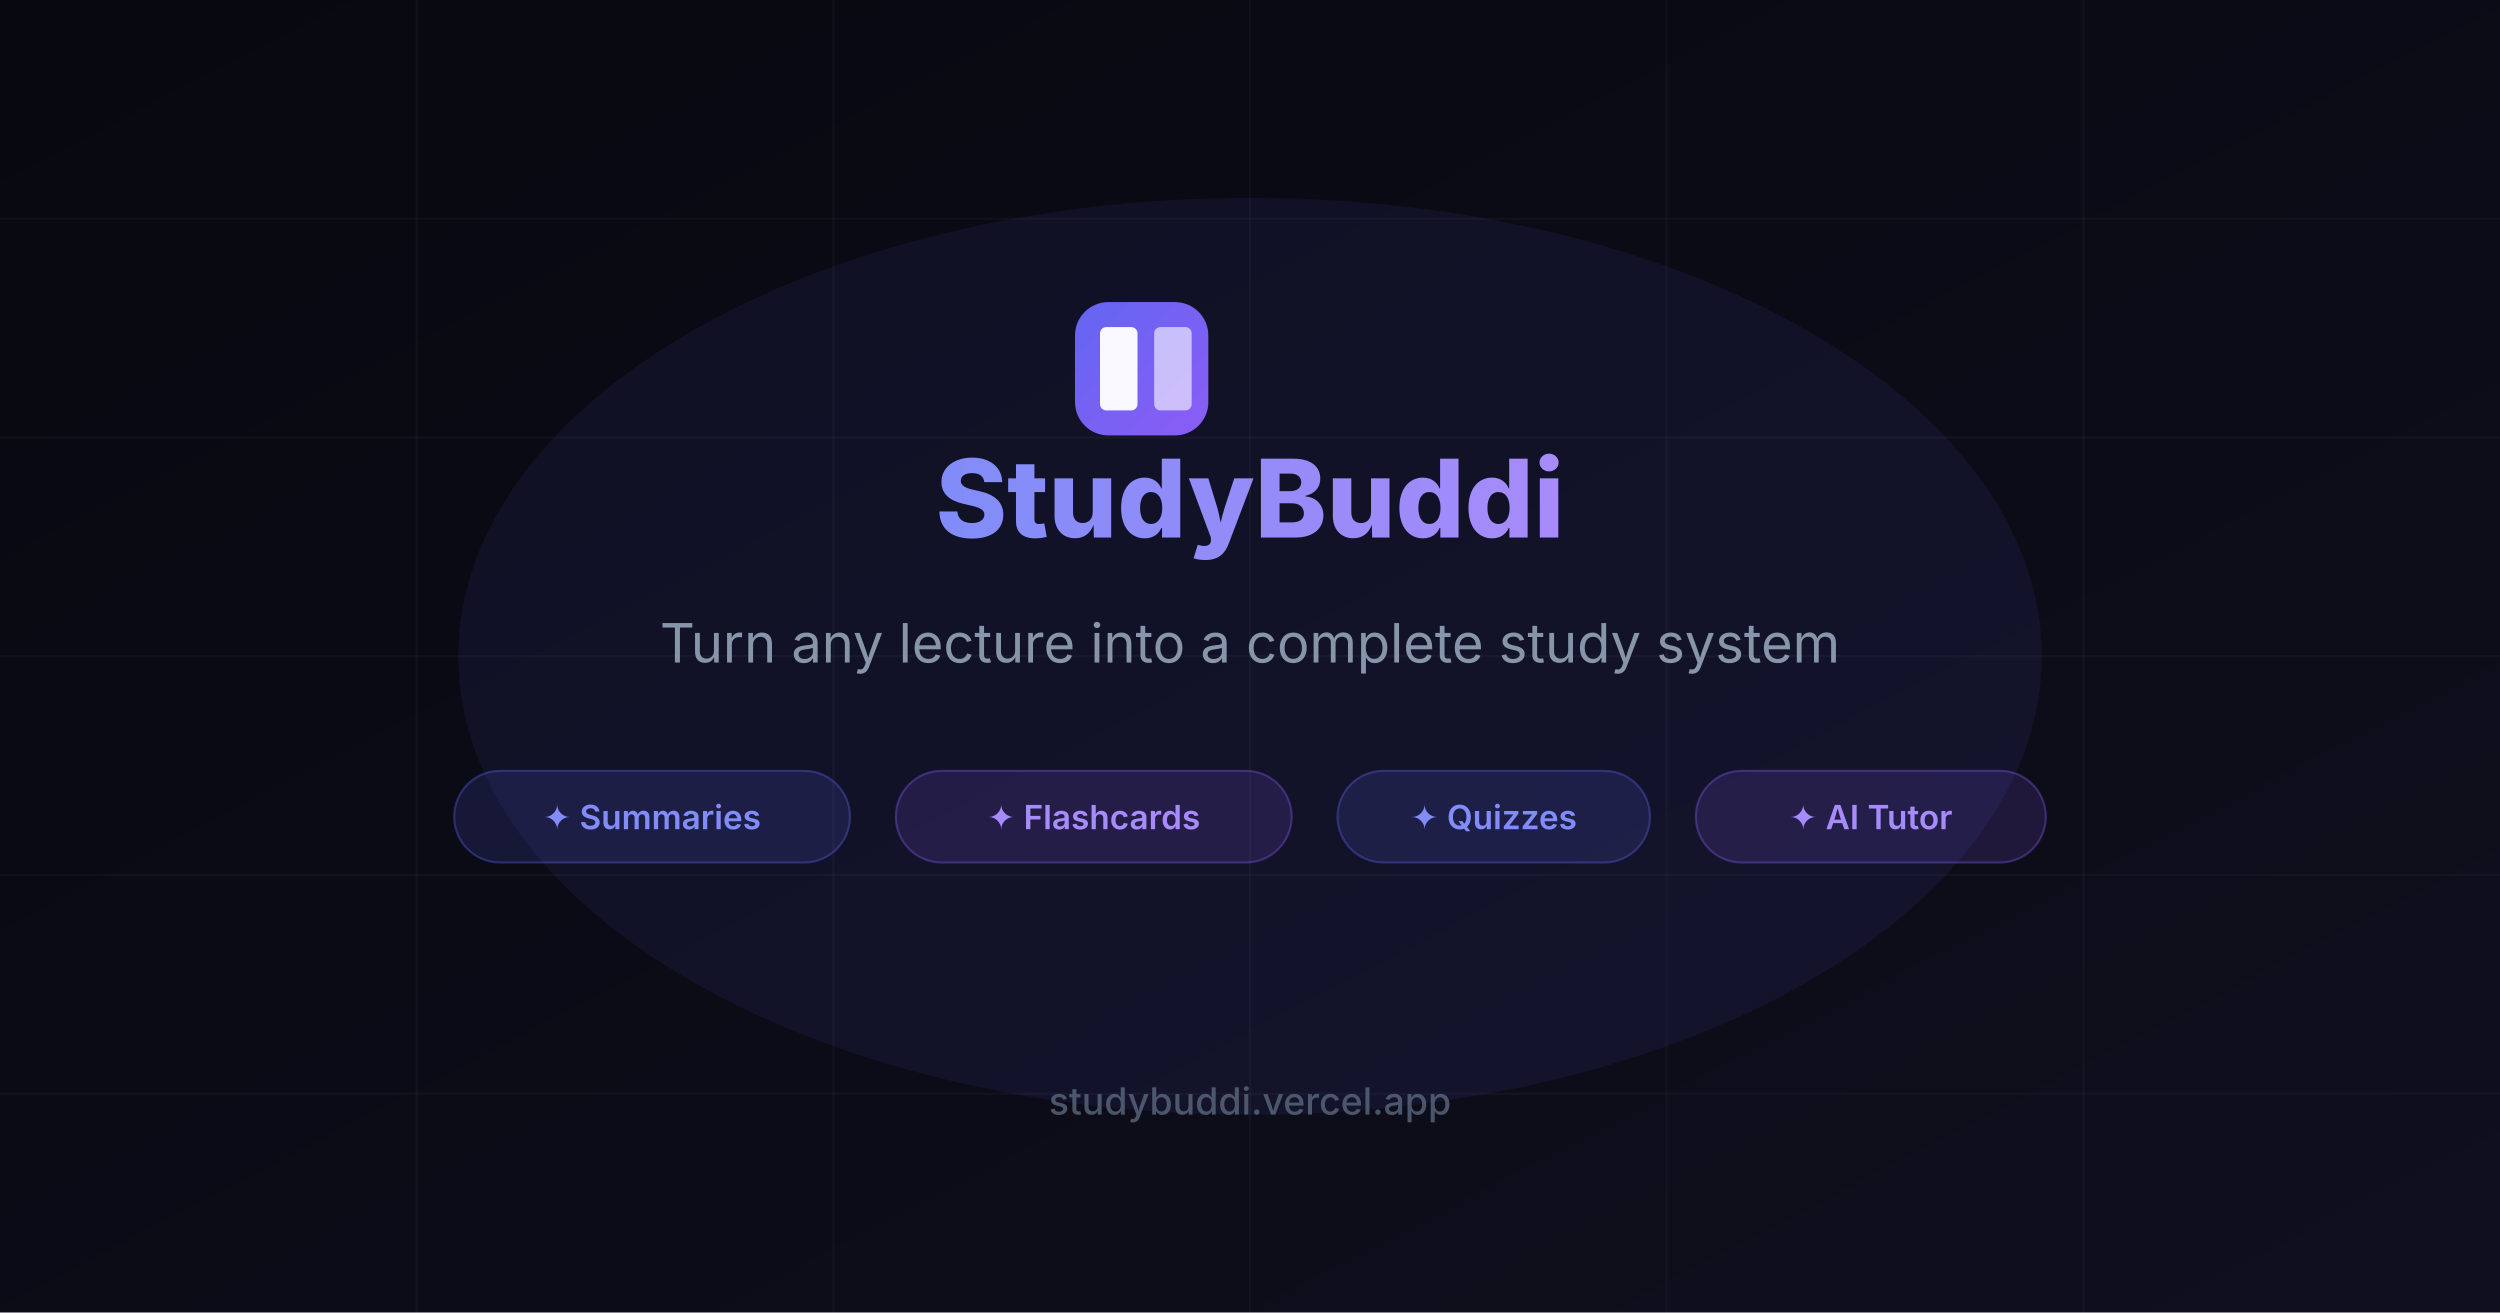
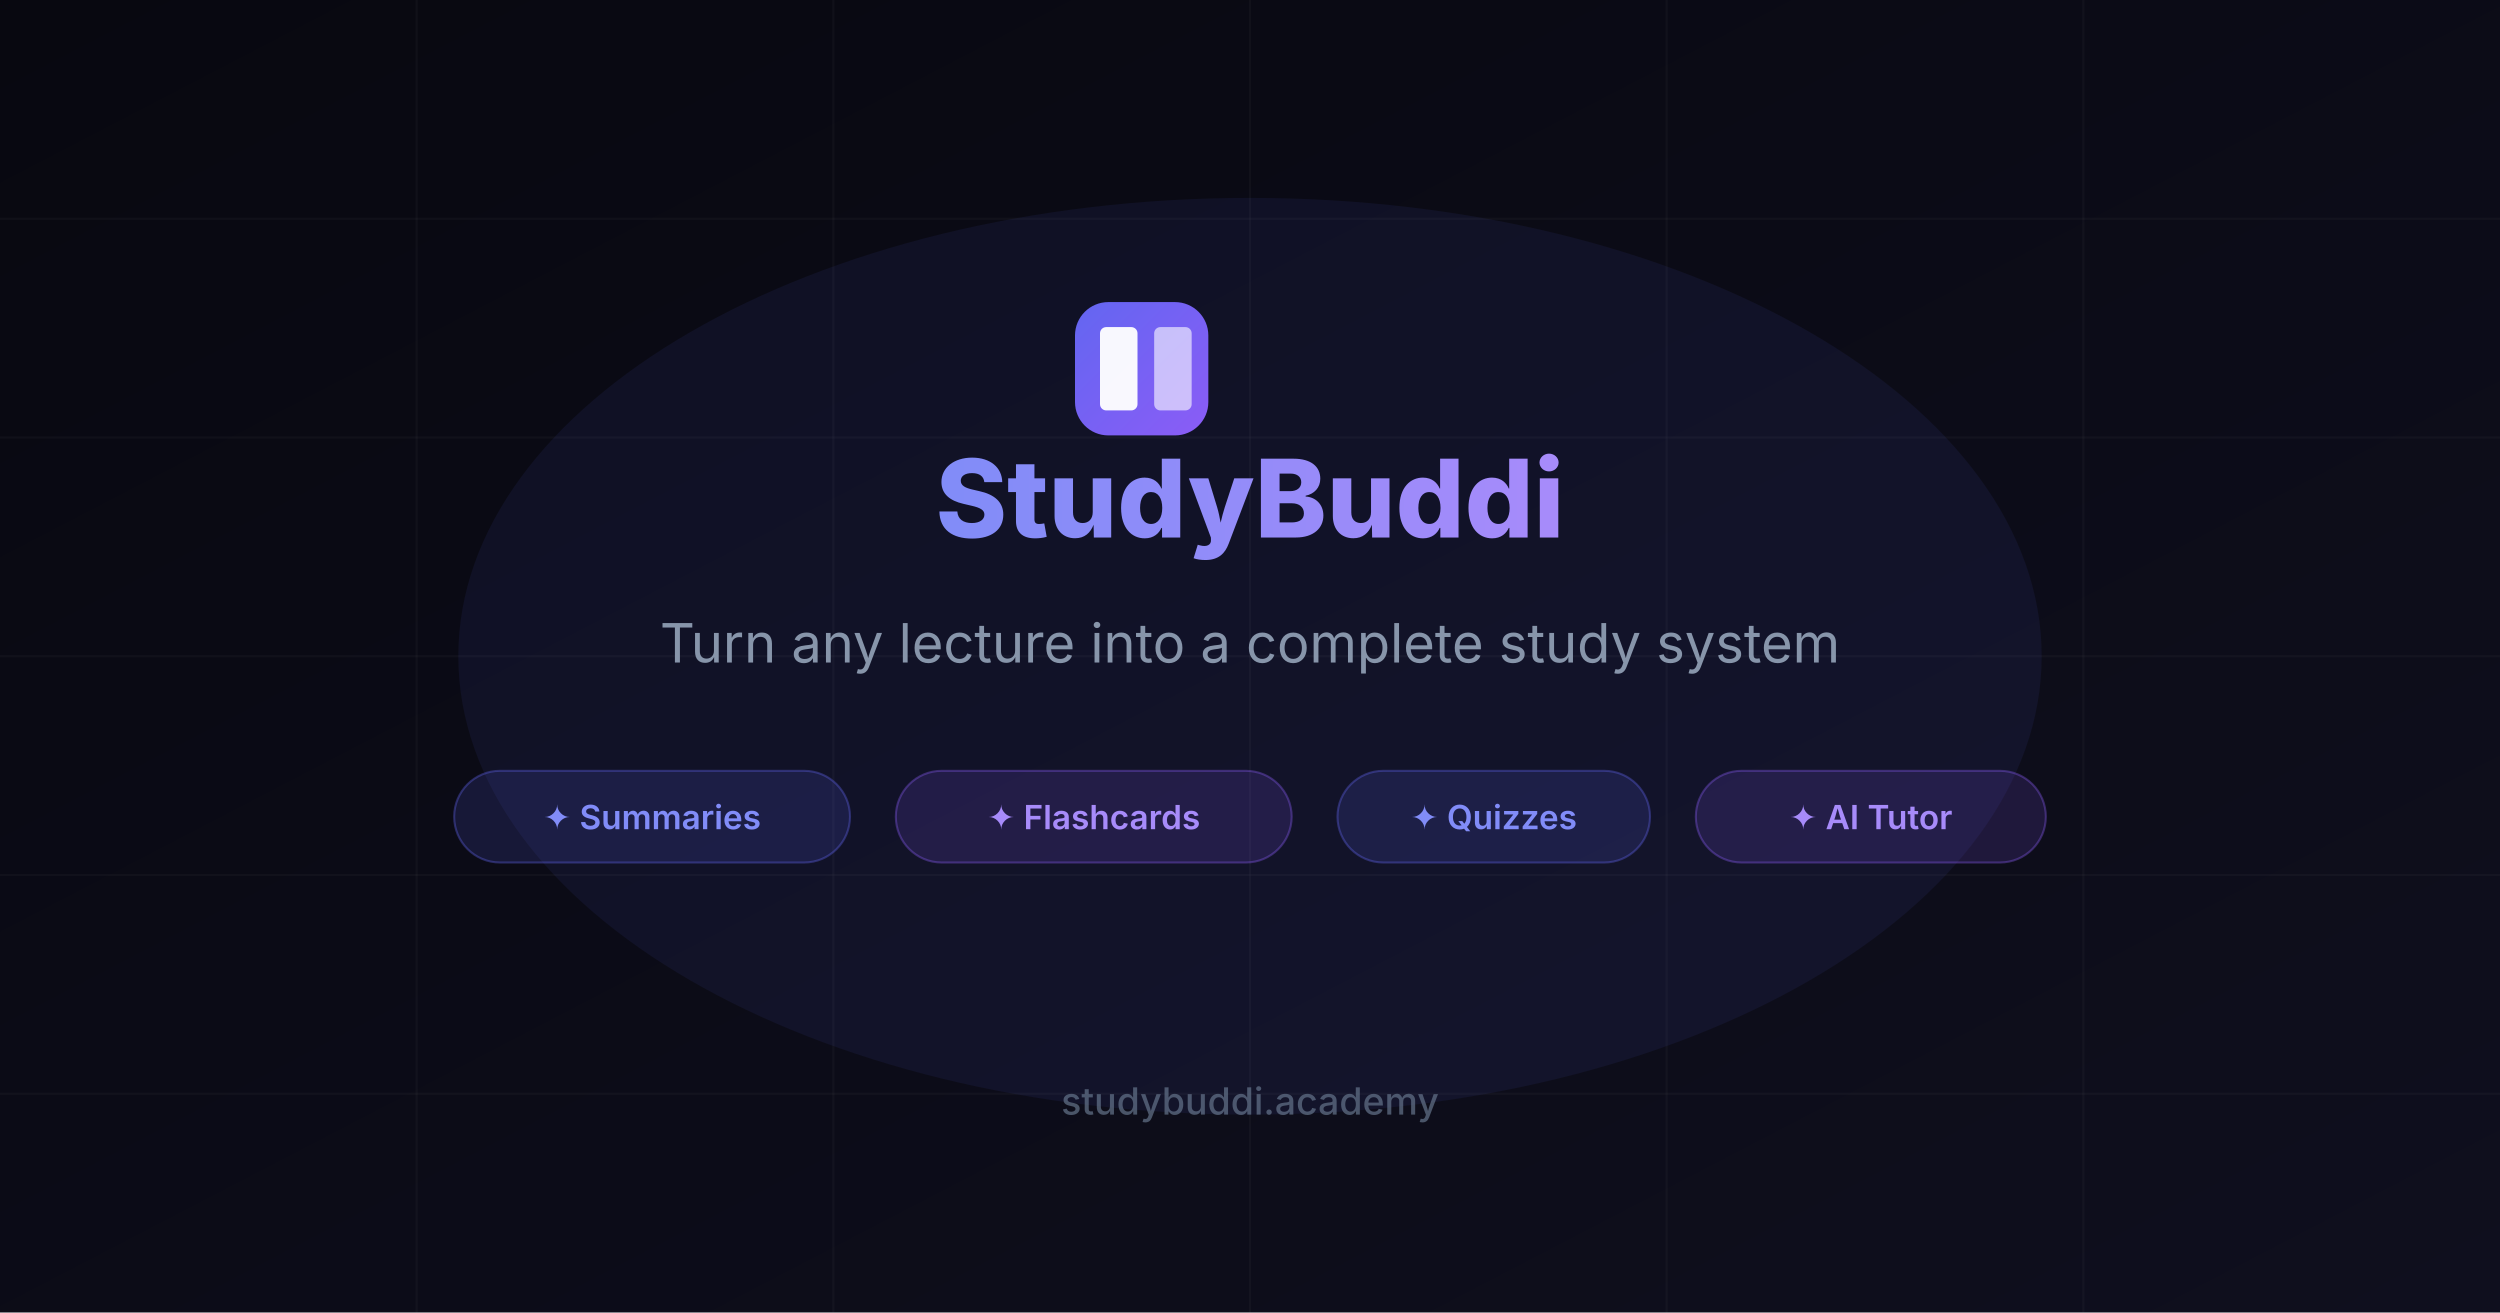
<svg xmlns="http://www.w3.org/2000/svg" width="1200" height="630" viewBox="0 0 1200 630">
  <defs>
    <linearGradient id="bg" x1="0%" y1="0%" x2="100%" y2="100%">
      <stop offset="0%" style="stop-color:#080810" />
      <stop offset="100%" style="stop-color:#0f0f1e" />
    </linearGradient>
    <linearGradient id="purple" x1="0%" y1="0%" x2="100%" y2="100%">
      <stop offset="0%" style="stop-color:#6366f1" />
      <stop offset="100%" style="stop-color:#8b5cf6" />
    </linearGradient>
    <linearGradient id="text-grad" x1="0%" y1="0%" x2="100%" y2="0%">
      <stop offset="0%" style="stop-color:#818cf8" />
      <stop offset="100%" style="stop-color:#a78bfa" />
    </linearGradient>
  </defs>
  <rect width="1200" height="630" fill="url(#bg)" />
  <g stroke="rgba(255,255,255,0.03)" stroke-width="1">
    <line x1="0" y1="105" x2="1200" y2="105" />
    <line x1="0" y1="210" x2="1200" y2="210" />
    <line x1="0" y1="315" x2="1200" y2="315" />
    <line x1="0" y1="420" x2="1200" y2="420" />
    <line x1="0" y1="525" x2="1200" y2="525" />
    <line x1="200" y1="0" x2="200" y2="630" />
    <line x1="400" y1="0" x2="400" y2="630" />
    <line x1="600" y1="0" x2="600" y2="630" />
    <line x1="800" y1="0" x2="800" y2="630" />
    <line x1="1000" y1="0" x2="1000" y2="630" />
  </g>
  <ellipse cx="600" cy="315" rx="380" ry="220" fill="rgba(99,102,241,0.08)" />
  <rect x="516" y="145" width="64" height="64" rx="16" fill="url(#purple)" />
  <rect x="528" y="157" width="18" height="40" rx="3" fill="rgba(255,255,255,0.95)" />
  <rect x="554" y="157" width="18" height="40" rx="3" fill="rgba(255,255,255,0.6)" />
  <text x="600" y="258" font-family="-apple-system,BlinkMacSystemFont,'Segoe UI',sans-serif" font-size="52" font-weight="800" text-anchor="middle" fill="url(#text-grad)">StudyBuddi</text>
  <text x="600" y="318" font-family="-apple-system,BlinkMacSystemFont,'Segoe UI',sans-serif" font-size="26" font-weight="400" text-anchor="middle" fill="rgba(148,163,184,0.9)">Turn any lecture into a complete study system</text>
  <g>
    <rect x="218" y="370" width="190" height="44" rx="22" fill="rgba(99,102,241,0.15)" stroke="rgba(99,102,241,0.35)" stroke-width="1" />
    <text x="313" y="398" font-family="-apple-system,BlinkMacSystemFont,'Segoe UI',sans-serif" font-size="16" font-weight="600" text-anchor="middle" fill="#818cf8">✦ Summaries</text>
    <rect x="430" y="370" width="190" height="44" rx="22" fill="rgba(139,92,246,0.15)" stroke="rgba(139,92,246,0.35)" stroke-width="1" />
    <text x="525" y="398" font-family="-apple-system,BlinkMacSystemFont,'Segoe UI',sans-serif" font-size="16" font-weight="600" text-anchor="middle" fill="#a78bfa">✦ Flashcards</text>
    <rect x="642" y="370" width="150" height="44" rx="22" fill="rgba(99,102,241,0.15)" stroke="rgba(99,102,241,0.35)" stroke-width="1" />
    <text x="717" y="398" font-family="-apple-system,BlinkMacSystemFont,'Segoe UI',sans-serif" font-size="16" font-weight="600" text-anchor="middle" fill="#818cf8">✦ Quizzes</text>
    <rect x="814" y="370" width="168" height="44" rx="22" fill="rgba(139,92,246,0.15)" stroke="rgba(139,92,246,0.35)" stroke-width="1" />
    <text x="898" y="398" font-family="-apple-system,BlinkMacSystemFont,'Segoe UI',sans-serif" font-size="16" font-weight="600" text-anchor="middle" fill="#a78bfa">✦ AI Tutor</text>
  </g>
-   <text x="600" y="535" font-family="-apple-system,BlinkMacSystemFont,'Segoe UI',sans-serif" font-size="18" font-weight="500" text-anchor="middle" fill="rgba(100,116,139,0.7)">studybuddi.vercel.app</text>
+   <text x="600" y="535" font-family="-apple-system,BlinkMacSystemFont,'Segoe UI',sans-serif" font-size="18" font-weight="500" text-anchor="middle" fill="rgba(100,116,139,0.7)">studybuddi.academy</text>
</svg>
